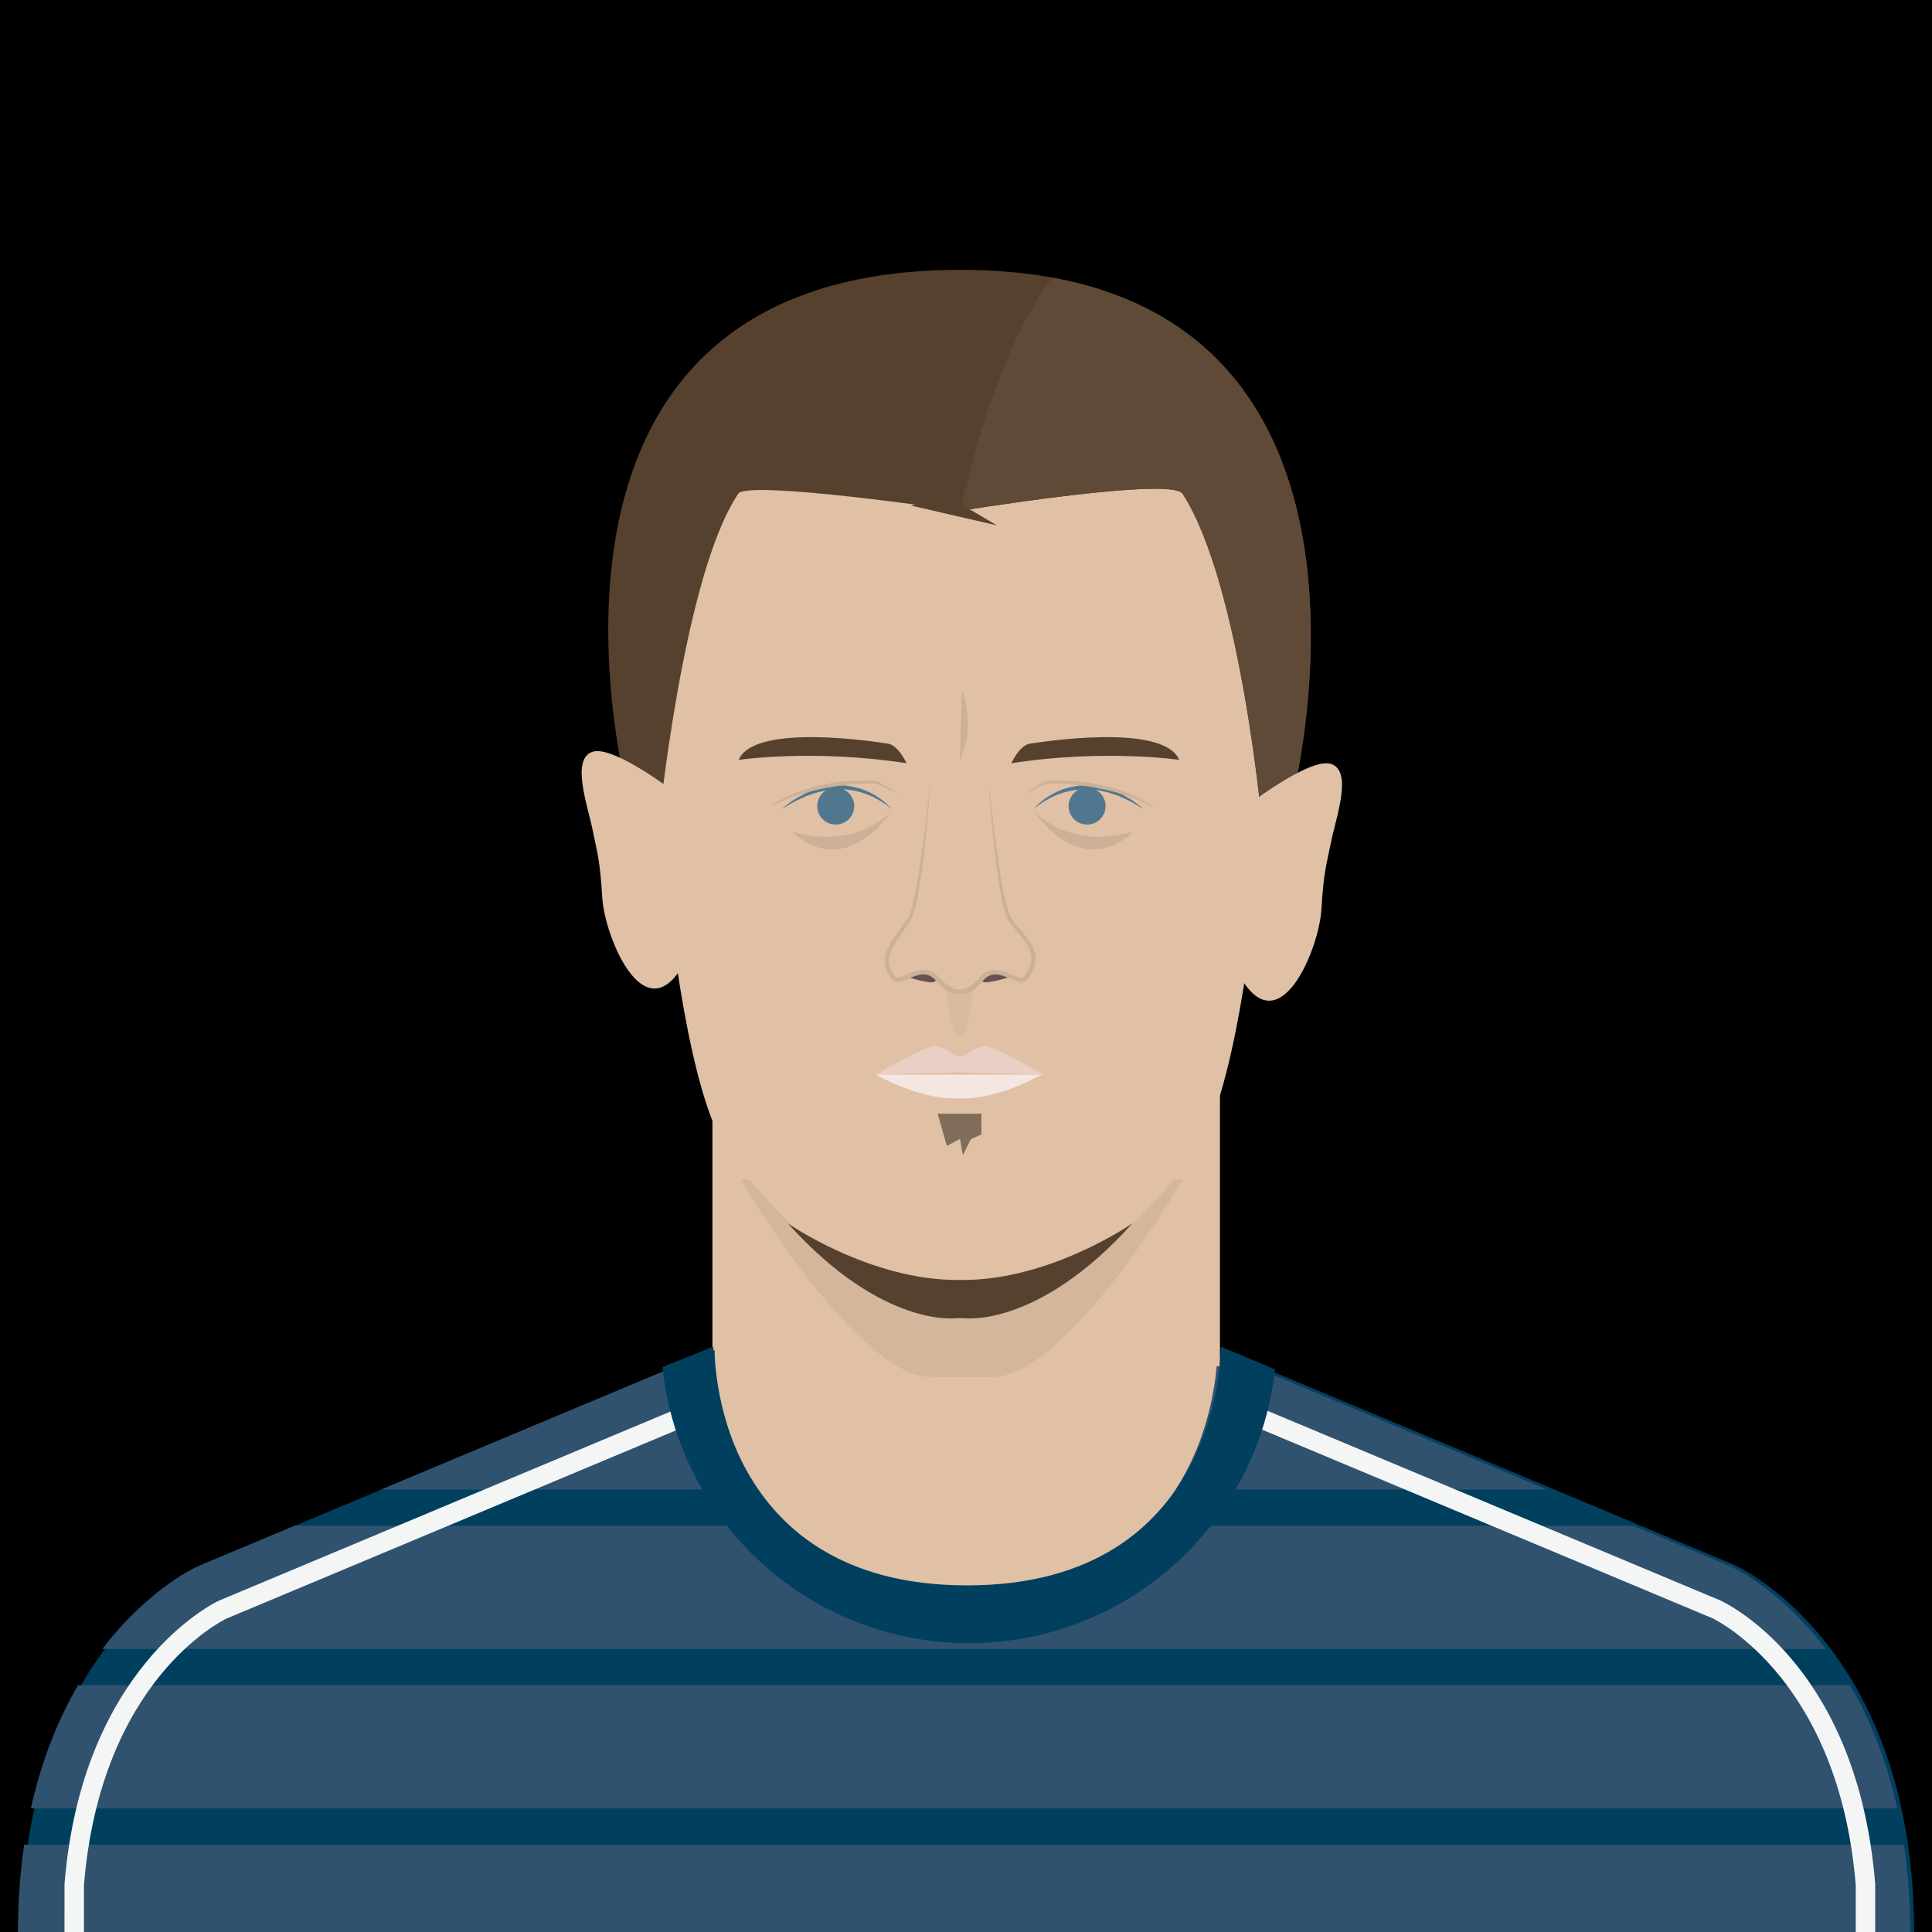
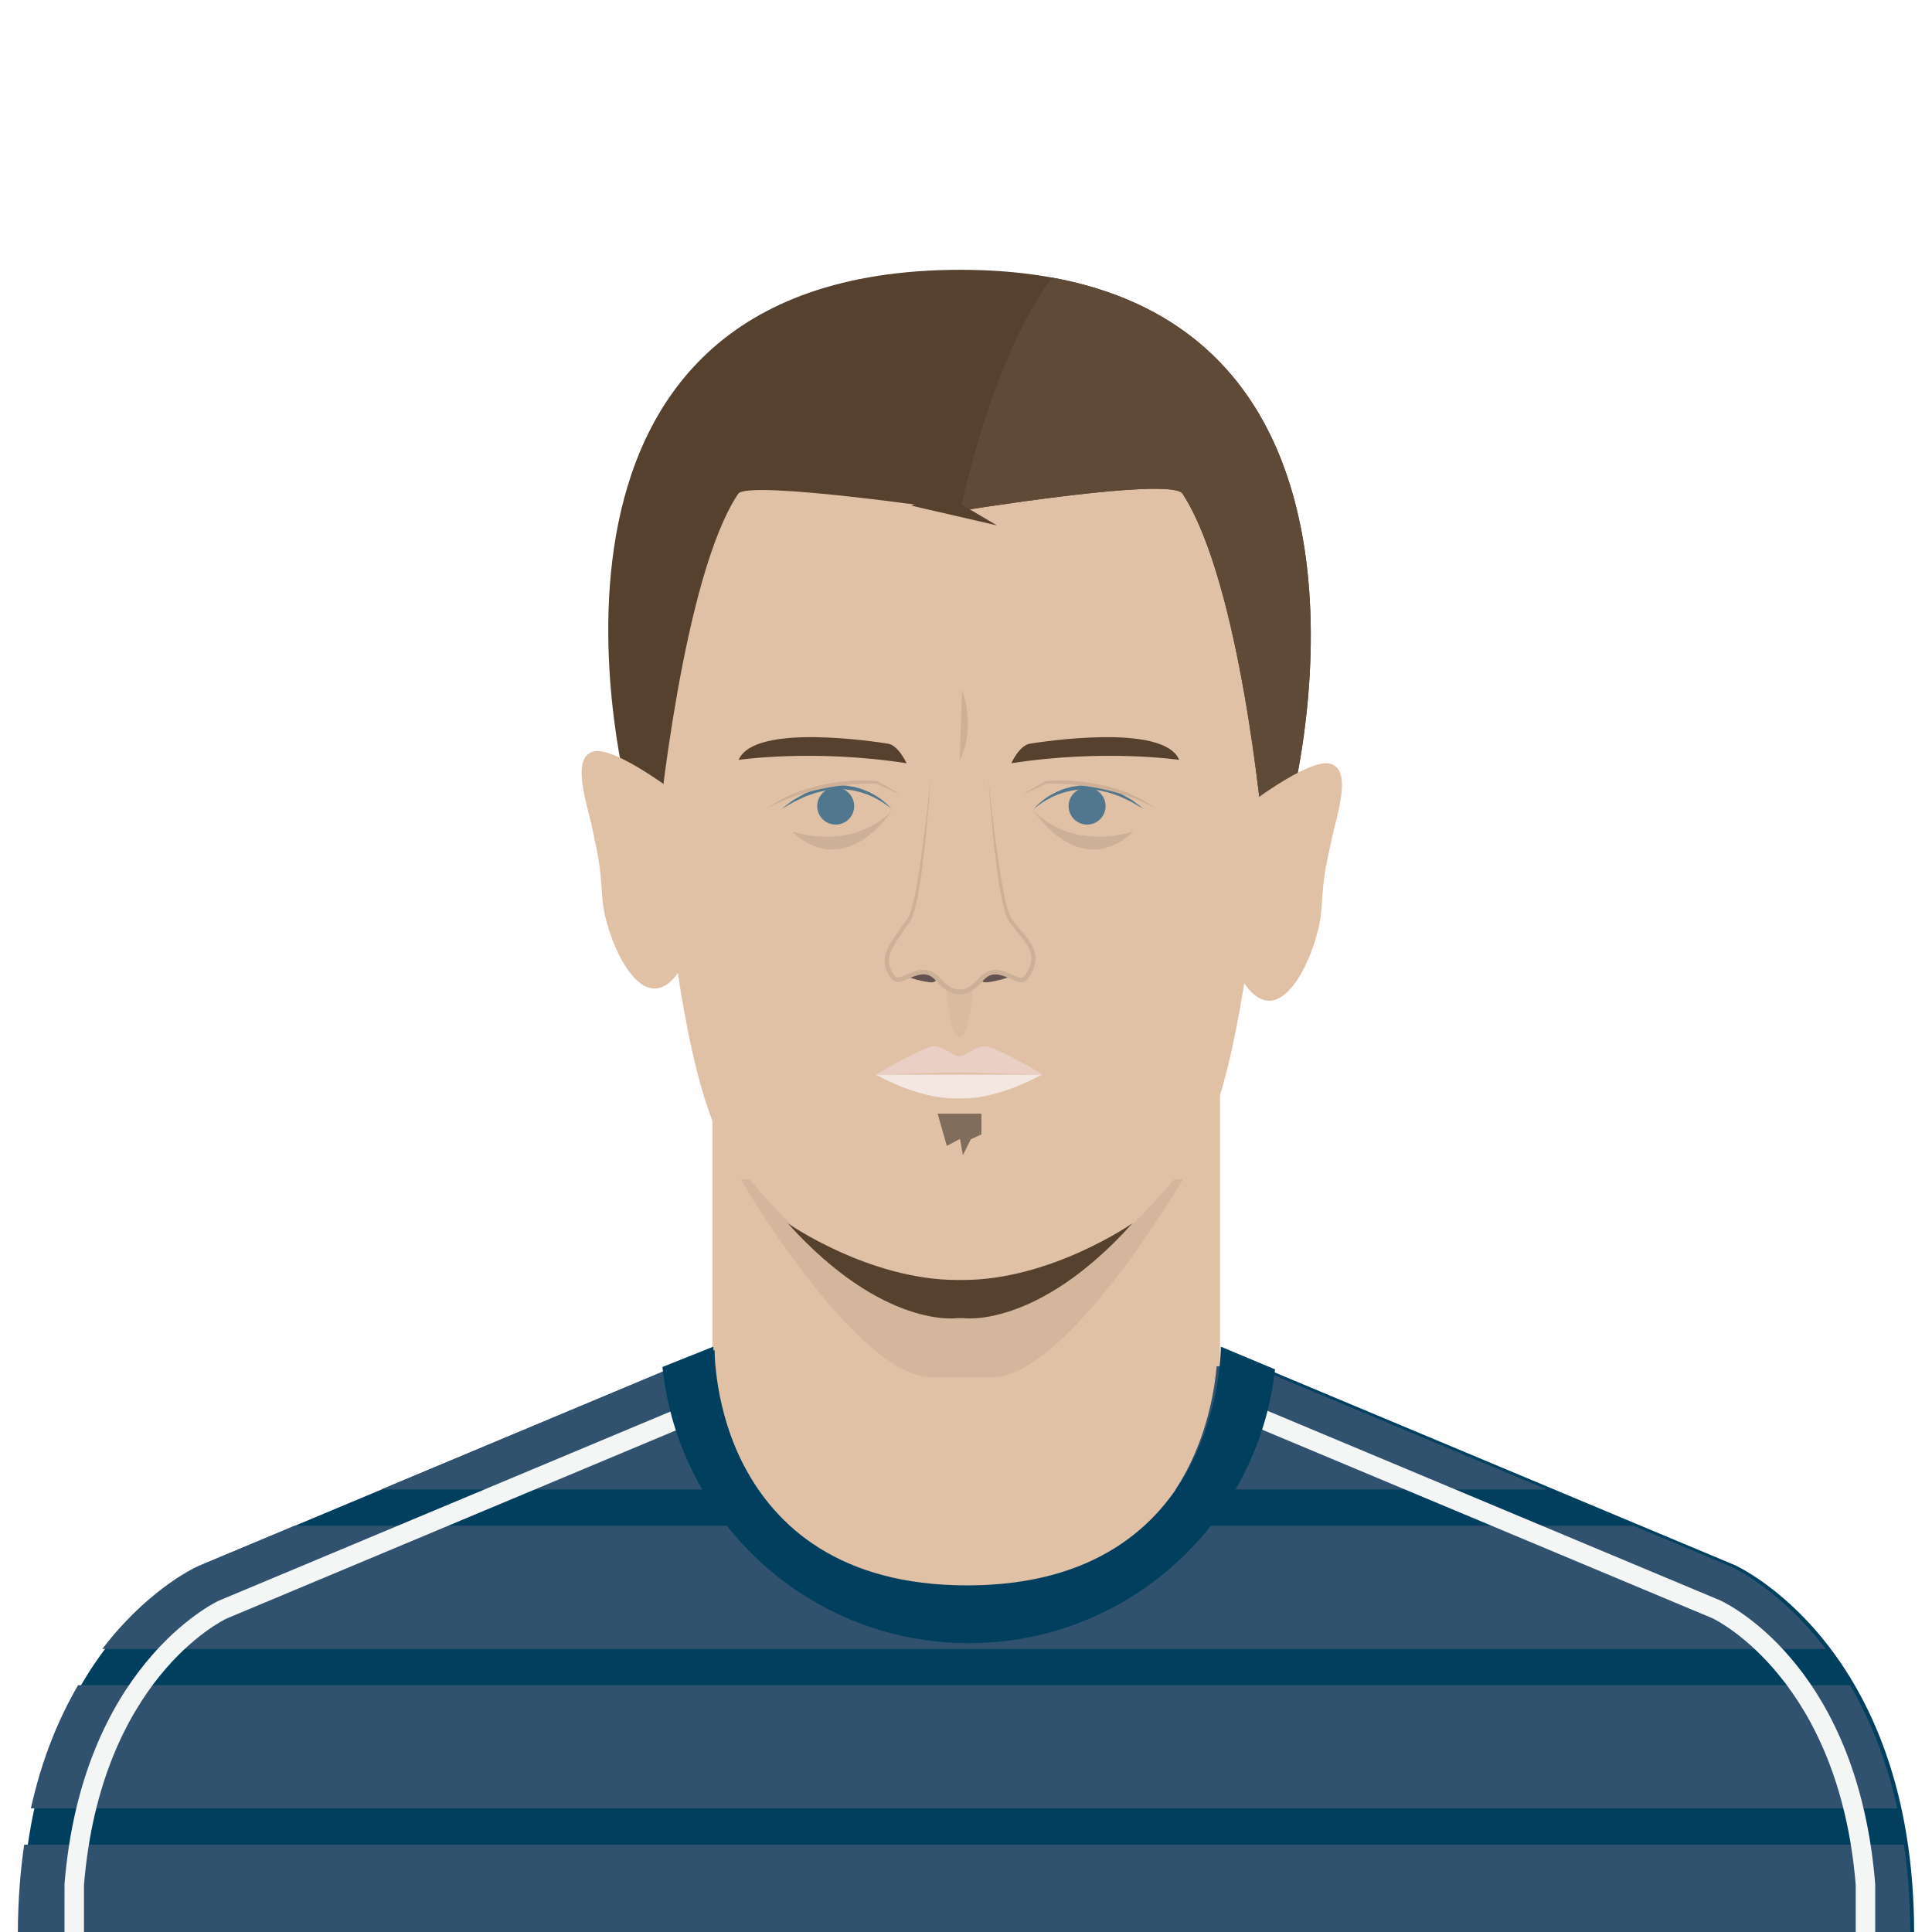
<svg xmlns="http://www.w3.org/2000/svg" xmlns:xlink="http://www.w3.org/1999/xlink" version="1.1" id="Layer_1" x="0px" y="0px" width="396.85px" height="396.851px" viewBox="0 0 396.85 396.851" enable-background="new 0 0 396.85 396.851" xml:space="preserve">
  <defs>
    <clipPath id="circle-clip">
      <circle stroke="#000000" stroke-miterlimit="10" cx="200" cy="200" r="175" />
    </clipPath>
  </defs>
  <g>
-     <rect width="400" height="400" class="player-bg" />
+     <rect width="400" height="400" class="player-bg" fill="rgba(0,0,0,0)" />
    <g>
      <defs>
        <path id="SVGID_3_" d="M198.959-90.889c52.613,0,52.119-49.037,52.119-49.037l105.406,44.142c0,0,36.928,16.228,36.928,75.697     H4.684c0-59.47,36.928-75.697,36.928-75.697l105.406-44.142c0,0-0.494,49.037,52.119,49.037" />
      </defs>
      <clipPath id="SVGID_2_">
        <use xlink:href="#SVGID_3_" overflow="visible" />
      </clipPath>
      <g clip-path="url(#SVGID_2_)">
        <rect x="-29.355" y="-5.873" fill="#30526F" width="456.807" height="25.311" />
      </g>
    </g>
  </g>
  <g>
    <g>
      <rect x="146.341" y="220.746" fill="#E0C1A6" width="104.25" height="122.627" />
    </g>
    <g>
      <path fill="#00405E" d="M198.728,326.344c52.613,0,52.119-49.037,52.119-49.037l105.406,44.142c0,0,36.928,16.228,36.928,75.697    H4.452c0-59.47,36.928-75.697,36.928-75.697l105.406-44.142c0,0-0.494,49.037,52.119,49.037" />
    </g>
    <g>
      <defs>
        <path id="SVGID_7_" d="M197.944,326.639c52.613,0,52.119-49.037,52.119-49.037l105.406,44.142c0,0,36.928,16.228,36.928,75.697     H3.669c0-59.47,36.928-75.697,36.928-75.697l105.406-44.142c0,0-0.494,49.037,52.119,49.037" />
      </defs>
      <clipPath id="SVGID_4_">
        <use xlink:href="#SVGID_7_" overflow="visible" />
      </clipPath>
      <g clip-path="url(#SVGID_4_)">
        <rect x="-30.37" y="247.891" fill="#30526F" width="456.807" height="25.309" />
      </g>
      <g clip-path="url(#SVGID_4_)">
        <rect x="-30.37" y="280.643" fill="#30526F" width="456.807" height="25.309" />
      </g>
      <g clip-path="url(#SVGID_4_)">
        <rect x="-30.37" y="313.395" fill="#30526F" width="456.807" height="25.311" />
      </g>
      <g clip-path="url(#SVGID_4_)">
        <rect x="-30.37" y="346.148" fill="#30526F" width="456.807" height="25.311" />
      </g>
      <g clip-path="url(#SVGID_4_)">
        <rect x="-30.37" y="378.902" fill="#30526F" width="456.807" height="25.311" />
      </g>
    </g>
    <g>
      <path fill="#F4F6F6" d="M385.187,397.734h-4v-10.508c-3.42-41.918-28.369-54.314-29.43-54.822l-93.193-39.024l1.545-3.689    l93.283,39.065c2.965,1.415,28.27,14.729,31.789,58.229l0.006,0.161V397.734z M17.247,397.146h-4l0.006-10.161    c3.594-44.424,30.52-57.633,31.664-58.174l93.408-39.12l1.545,3.689l-93.326,39.084c-0.977,0.464-25.865,12.682-29.297,54.763    V397.146z" />
    </g>
    <g>
      <path fill="#D4B69D" d="M242.999,242.254c0,0-23.729,40.666-39.342,40.666h-12.178c-15.613,0-39.344-40.666-39.344-40.666H242.999    z" />
    </g>
    <g>
      <path fill="#E0C1A6" d="M262.218,123.42c0,0-2.5,95.5-17.5,114.5s-31.598,32-46.799,32h-0.701c-15.201,0-31.799-13-46.799-32    s-17.5-114.5-17.5-114.5l7.297-37l40.703-8h40l34,11L262.218,123.42z" />
    </g>
    <g>
      <path fill="#56412E" d="M197.339,55.42c-98.086,0-68.072,109.25-68.072,109.25l5.912,5.791c0,0,5.037-52.041,16.459-69.041    c1.971-2.934,45.58,3.5,45.58,3.5c14.451-2.25,43.777-6.467,45.701-3.5c12,18.514,16.459,69.041,16.459,69.041l5.912-5.791    c0,0,28.629-109.25-68.072-109.25" />
    </g>
    <g>
      <path fill="#5E4A36" d="M197.218,104.92c14.451-2.25,43.777-6.467,45.701-3.5c12,18.514,16.459,69.041,16.459,69.041l5.912-5.791    c0,0,24.662-94.105-49.102-107.637C216.188,57.033,205.181,69.422,197.218,104.92" />
    </g>
    <g>
      <polygon fill="#56412E" points="187.169,103.857 204.778,107.92 193.987,101.545   " />
    </g>
    <g>
      <path fill="#555334" d="M187.069,165.754" />
    </g>
    <g>
      <path fill="#E0C1A6" d="M254.919,166.42c0,0,14-11,18.5-9.5s1,11,0,16s-1.492,5.869-2,14c-0.5,8-8.5,27.5-16.5,14" />
    </g>
    <g>
      <path fill="#E0C1A6" d="M140.216,163.92c0,0-14-11-18.5-9.5s-1,11,0,16s1.492,5.869,2,14c0.5,8,8.5,27.5,16.5,14" />
    </g>
    <g>
      <path fill="#56412E" d="M186.218,156.779c0,0-1.666-3.693-3.834-4.025c-2.166-0.334-27.475-4.332-30.654,3.334    C151.729,156.088,167.05,153.807,186.218,156.779z" />
    </g>
    <g>
      <path fill="#56412E" d="M207.729,156.779c0,0,1.666-3.693,3.832-4.025c2.168-0.334,27.477-4.332,30.654,3.334    C242.216,156.088,226.896,153.807,207.729,156.779z" />
    </g>
    <g>
      <path fill="#CCB097" d="M197.604,141.754c0,0,3.018,7.262-0.473,14.525" />
    </g>
    <g>
      <path fill="#D9BBA0" d="M194.161,200.732c0,0,0.656,12.33,2.951,12.33s2.916-12.33,2.916-12.33H194.161z" />
    </g>
    <g>
      <path fill="#645251" d="M185.046,200.025c0,0,2.098,1.182,5.639,1.707c3.543,0.525,0-3.148,0-3.148L185.046,200.025z" />
    </g>
    <g>
      <path fill="#645251" d="M208.788,200.025c0,0-2.1,1.182-5.641,1.707c-3.543,0.525,0-3.148,0-3.148L208.788,200.025z" />
    </g>
    <g>
      <g>
        <path fill="#E0C1A6" d="M203.017,159.92c0,0,2.047,25.334,4.408,28.875c2.707,4.064,7.252,6.639,3.359,11.99     c-1.574,2.164-5.789-3.719-9.277,0.406c-2.146,2.537-3.936,2.537-3.936,2.537h-0.953c0,0-1.789,0-3.936-2.537     c-3.488-4.125-7.703,1.705-9.277-0.459c-2.965-4.076-0.277-6.48,3.359-11.938c2.361-3.541,4.391-28.875,4.391-28.875" />
      </g>
      <g>
        <path fill="#CCB097" d="M203.017,159.92c0,0,0.197,1.816,0.543,4.994c0.354,3.176,0.887,7.713,1.697,13.125     c0.426,2.697,0.867,5.646,1.703,8.631c0.223,0.738,0.453,1.49,0.881,2.08c0.453,0.648,0.959,1.268,1.488,1.896     c1.039,1.258,2.258,2.504,2.98,4.201c0.346,0.846,0.506,1.818,0.365,2.76c-0.135,0.939-0.506,1.818-0.98,2.604     c-0.117,0.197-0.24,0.393-0.373,0.58c-0.076,0.107-0.104,0.162-0.221,0.311c-0.072,0.084-0.125,0.162-0.283,0.287     c-0.539,0.436-1.201,0.369-1.666,0.256c-0.967-0.254-1.738-0.693-2.557-1.002c-0.807-0.316-1.633-0.549-2.42-0.473     c-0.789,0.061-1.498,0.471-2.068,1.076c-0.562,0.631-1.238,1.406-2.031,1.949c-0.785,0.543-1.717,1.064-2.807,1.033l-0.703-0.002     c-0.322-0.025-0.547-0.09-0.801-0.166c-0.484-0.162-0.93-0.389-1.342-0.652c-0.818-0.525-1.531-1.225-2.113-1.912     c-0.584-0.678-1.209-1.131-1.996-1.289c-0.768-0.158-1.6,0.01-2.406,0.297c-0.816,0.281-1.6,0.693-2.508,0.996     c-0.453,0.133-0.986,0.287-1.598,0.08c-0.293-0.109-0.553-0.312-0.723-0.541c-0.16-0.223-0.26-0.359-0.393-0.578     c-0.504-0.787-0.879-1.68-0.965-2.643c-0.09-0.961,0.148-1.904,0.502-2.727c0.732-1.646,1.775-2.992,2.721-4.342     c0.471-0.672,0.938-1.338,1.4-1.994l0.084-0.125l0.021-0.031c0.01-0.014-0.012,0.021,0.006-0.01l0.037-0.064l0.15-0.262     c0.084-0.17,0.143-0.332,0.219-0.496c0.133-0.359,0.26-0.723,0.365-1.096c0.834-2.984,1.273-5.936,1.699-8.631     c0.805-5.412,1.338-9.949,1.689-13.127c0.344-3.178,0.539-4.994,0.539-4.994s-0.104,1.824-0.355,5.012     c-0.271,3.186-0.633,7.742-1.336,13.186c-0.381,2.719-0.762,5.666-1.564,8.748c-0.102,0.385-0.229,0.771-0.365,1.16     c-0.084,0.199-0.166,0.412-0.256,0.6l-0.145,0.264l-0.037,0.066l-0.053,0.086l-0.084,0.127c-0.451,0.67-0.908,1.348-1.369,2.033     c-0.916,1.365-1.92,2.732-2.578,4.227c-0.314,0.746-0.498,1.533-0.42,2.312c0.07,0.775,0.393,1.545,0.84,2.234     c0.094,0.16,0.256,0.381,0.354,0.516c0.096,0.125,0.201,0.195,0.322,0.244c0.242,0.092,0.629,0.027,1.014-0.098     c0.783-0.264,1.594-0.693,2.475-1.006c0.873-0.314,1.877-0.549,2.9-0.35c1.018,0.17,1.928,0.869,2.52,1.562     c0.598,0.693,1.213,1.275,1.934,1.734c0.355,0.227,0.734,0.412,1.117,0.537c0.182,0.057,0.402,0.105,0.535,0.113l0.666,0.002     c0.764,0.049,1.547-0.355,2.24-0.832c0.721-0.492,1.26-1.102,1.91-1.818c0.672-0.713,1.635-1.277,2.672-1.348     c1.029-0.086,1.988,0.213,2.844,0.553c0.855,0.336,1.666,0.781,2.428,0.98c0.379,0.1,0.713,0.078,0.881-0.066     c0.027-0.002,0.111-0.098,0.184-0.184l0.16-0.23c0.125-0.172,0.238-0.352,0.346-0.531c0.441-0.715,0.762-1.484,0.881-2.27     s-0.002-1.576-0.297-2.314c-0.619-1.48-1.762-2.74-2.791-4.023c-0.521-0.643-1.037-1.297-1.492-1.979     c-0.506-0.736-0.725-1.545-0.943-2.305c-0.803-3.082-1.186-6.029-1.568-8.748c-0.707-5.443-1.072-9.998-1.346-13.184     C203.147,161.742,203.017,159.92,203.017,159.92z" />
      </g>
    </g>
    <g>
      <path fill="#E9CFC4" d="M214.29,220.746c0,0-9.91-5.828-11.949-5.828c-2.041,0-3.789,1.895-4.955,2.039h-0.582    c-1.166-0.145-2.916-2.039-4.955-2.039c-2.041,0-11.949,5.828-11.949,5.828s15.836-0.484,17.195-0.484    S214.29,220.746,214.29,220.746z" />
    </g>
    <g>
      <polygon fill="#816D5C" points="192.595,228.754 194.489,235.383 197.192,233.941 197.788,237.277 199.411,234.021     201.593,233.016 201.593,228.754   " />
    </g>
    <g>
      <defs>
        <path id="SVGID_9_" d="M262.624,123.42c0,0-2.5,95.5-17.5,114.5s-31.598,32-46.799,32h-0.701c-15.201,0-31.799-13-46.799-32     s-17.5-114.5-17.5-114.5l7.297-37l40.703-8h40l34,11L262.624,123.42z" />
      </defs>
      <clipPath id="SVGID_6_">
        <use xlink:href="#SVGID_9_" overflow="visible" />
      </clipPath>
    </g>
    <g>
      <path fill="#56412E" d="M196.64,270.754c0,0-15.205,2.332-34.846-19.494c0,0,16.688,11.66,34.846,11.66h1.154    c18.158,0,34.846-11.66,34.846-11.66c-19.639,21.826-34.846,19.494-34.846,19.494H196.64z" />
    </g>
    <g>
      <circle fill="#51778E" cx="171.663" cy="165.58" r="3.797" />
    </g>
    <g>
      <circle fill="#51778E" cx="223.299" cy="165.58" r="3.798" />
    </g>
    <g>
      <path fill="#51778E" d="M183.104,166.157c0,0-0.285-0.265-0.824-0.668c-0.537-0.407-1.338-0.946-2.352-1.479    c-0.492-0.29-1.074-0.514-1.668-0.779c-0.305-0.117-0.627-0.211-0.951-0.322c-0.16-0.055-0.324-0.109-0.488-0.167    c-0.168-0.04-0.34-0.082-0.512-0.124c-0.344-0.082-0.693-0.165-1.047-0.25c-0.361-0.046-0.727-0.092-1.096-0.138l-0.551-0.076    l-0.561-0.008l-1.129-0.017c-0.748,0.056-1.504,0.121-2.234,0.23c-0.721,0.186-1.451,0.291-2.129,0.5    c-0.67,0.24-1.324,0.455-1.947,0.663c-0.602,0.26-1.156,0.539-1.68,0.78c-0.26,0.121-0.512,0.237-0.75,0.35    c-0.23,0.123-0.443,0.254-0.646,0.369c-0.406,0.237-0.762,0.443-1.053,0.613c-0.59,0.334-0.93,0.522-0.93,0.522    s0.307-0.236,0.842-0.653c0.271-0.203,0.602-0.453,0.98-0.738c0.191-0.141,0.389-0.3,0.609-0.451    c0.232-0.131,0.477-0.271,0.73-0.416c0.512-0.281,1.061-0.606,1.658-0.918c0.621-0.26,1.279-0.537,1.969-0.804    c0.699-0.233,1.449-0.397,2.205-0.589c0.768-0.125,1.561-0.207,2.35-0.27l1.189,0.03l0.59,0.017l0.582,0.087    c0.387,0.059,0.77,0.117,1.148,0.175c0.369,0.104,0.734,0.203,1.092,0.303c0.359,0.089,0.705,0.207,1.033,0.354    c0.326,0.141,0.654,0.262,0.959,0.406c0.598,0.32,1.178,0.594,1.664,0.928c0.508,0.298,0.928,0.642,1.303,0.935    c0.363,0.308,0.678,0.58,0.92,0.818C182.872,165.845,183.104,166.157,183.104,166.157z" />
    </g>
    <g>
      <path fill="#51778E" d="M212.372,166.157c0,0,0.285-0.265,0.824-0.668c0.535-0.407,1.336-0.946,2.352-1.479    c0.492-0.29,1.072-0.514,1.668-0.779c0.303-0.117,0.625-0.211,0.949-0.322c0.162-0.055,0.324-0.109,0.488-0.167    c0.17-0.04,0.34-0.082,0.514-0.124c0.344-0.082,0.693-0.165,1.047-0.25c0.359-0.046,0.727-0.092,1.096-0.138l0.551-0.076    l0.561-0.008l1.127-0.017c0.75,0.056,1.504,0.121,2.236,0.23c0.721,0.186,1.449,0.291,2.129,0.5    c0.67,0.24,1.324,0.455,1.947,0.663c0.602,0.26,1.156,0.539,1.68,0.78c0.26,0.121,0.51,0.237,0.748,0.35    c0.232,0.123,0.443,0.254,0.646,0.369c0.408,0.237,0.764,0.443,1.053,0.613c0.592,0.334,0.93,0.522,0.93,0.522    s-0.305-0.236-0.84-0.653c-0.271-0.203-0.602-0.453-0.982-0.738c-0.189-0.141-0.389-0.3-0.607-0.451    c-0.232-0.131-0.477-0.271-0.73-0.416c-0.514-0.281-1.061-0.606-1.658-0.918c-0.623-0.26-1.279-0.537-1.971-0.804    c-0.697-0.233-1.449-0.397-2.205-0.589c-0.768-0.125-1.559-0.207-2.348-0.27l-1.189,0.03l-0.592,0.017l-0.582,0.087    c-0.385,0.059-0.77,0.117-1.148,0.175c-0.369,0.104-0.732,0.203-1.09,0.303c-0.359,0.089-0.707,0.207-1.033,0.354    c-0.326,0.141-0.654,0.262-0.959,0.406c-0.6,0.32-1.18,0.594-1.664,0.928c-0.51,0.298-0.928,0.642-1.303,0.935    c-0.365,0.308-0.678,0.58-0.92,0.818C212.603,165.845,212.372,166.157,212.372,166.157z" />
    </g>
    <g>
      <path fill="#CCB097" d="M212.101,166.294c0,0,6.99,8.53,20.666,4.512C232.767,170.806,223.157,181.592,212.101,166.294z" />
    </g>
    <g>
      <path fill="#CCB097" d="M183.419,166.294c0,0-6.988,8.53-20.666,4.512C162.753,170.806,172.362,181.592,183.419,166.294z" />
    </g>
    <g>
      <path fill="#F4E6E1" d="M213.976,220.746c0,0-8.459,4.877-16.076,4.877h-1.926c-7.617,0-16.074-4.877-16.074-4.877" />
    </g>
    <g>
      <path fill="#00405E" d="M250.769,276.616c0,0,0.494,49.037-52.119,49.037c-52.615,0-52.121-49.037-52.121-49.037l-10.455,4.176    c3.281,31.87,30.211,56.729,62.949,56.729c32.568,0,59.379-24.606,62.885-56.24L250.769,276.616z" />
    </g>
    <g>
      <path fill="#CCB097" d="M185.007,163.251c-0.869-0.368-1.719-0.763-2.574-1.149c-0.859-0.38-1.691-0.794-2.537-1.193l0.145,0.041    c-0.967-0.032-1.961-0.002-2.939,0.041c-0.982,0.037-1.961,0.12-2.936,0.211c-0.977,0.1-1.947,0.222-2.91,0.376    c-0.482,0.066-0.959,0.166-1.438,0.248c-0.482,0.075-0.955,0.184-1.426,0.292c-0.471,0.112-0.953,0.193-1.414,0.327l-1.398,0.369    l-1.375,0.425c-0.465,0.131-0.914,0.289-1.357,0.462c-0.443,0.169-0.896,0.326-1.336,0.505c-0.428,0.196-0.863,0.381-1.301,0.566    c-0.447,0.176-0.865,0.385-1.279,0.604l-1.27,0.632c0.764-0.509,1.502-1.06,2.336-1.503c0.41-0.23,0.824-0.457,1.246-0.676    c0.43-0.208,0.875-0.395,1.312-0.594c0.436-0.202,0.881-0.391,1.342-0.552c0.457-0.169,0.908-0.349,1.375-0.503l1.418-0.422    c0.469-0.15,0.957-0.254,1.439-0.369c0.484-0.117,0.967-0.231,1.461-0.316c0.492-0.087,0.979-0.197,1.477-0.266    c0.99-0.15,1.988-0.266,2.99-0.357c1.004-0.077,2.01-0.123,3.016-0.134c1.012-0.007,2.01,0.034,3.029,0.122l0.086,0.008    l0.059,0.032c0.801,0.454,1.613,0.894,2.398,1.364C183.435,162.309,184.231,162.767,185.007,163.251z" />
    </g>
    <g>
      <path fill="#CCB097" d="M209.97,163.251c0.775-0.484,1.572-0.942,2.361-1.409c0.783-0.471,1.598-0.91,2.398-1.364l0.057-0.032    l0.086-0.008c1.02-0.088,2.018-0.129,3.029-0.122c1.008,0.011,2.014,0.057,3.018,0.134c1.002,0.092,1.998,0.207,2.99,0.357    c0.498,0.068,0.984,0.179,1.475,0.266c0.494,0.085,0.979,0.199,1.463,0.316c0.482,0.115,0.969,0.219,1.439,0.369l1.416,0.422    c0.467,0.154,0.918,0.334,1.377,0.503c0.461,0.161,0.904,0.35,1.342,0.552c0.438,0.199,0.881,0.386,1.311,0.594    c0.424,0.219,0.838,0.445,1.246,0.676c0.836,0.443,1.574,0.994,2.336,1.503l-1.27-0.632c-0.412-0.219-0.832-0.428-1.277-0.604    c-0.439-0.186-0.873-0.37-1.301-0.566c-0.439-0.179-0.893-0.336-1.338-0.505c-0.441-0.173-0.891-0.331-1.357-0.462l-1.373-0.425    l-1.398-0.369c-0.463-0.134-0.945-0.215-1.414-0.327c-0.473-0.108-0.943-0.217-1.426-0.292c-0.48-0.082-0.955-0.182-1.439-0.248    c-0.963-0.154-1.934-0.276-2.908-0.376c-0.977-0.091-1.953-0.174-2.938-0.211c-0.979-0.043-1.973-0.073-2.938-0.041l0.143-0.041    c-0.844,0.399-1.676,0.813-2.537,1.193C211.687,162.488,210.839,162.883,209.97,163.251z" />
    </g>
  </g>
</svg>
